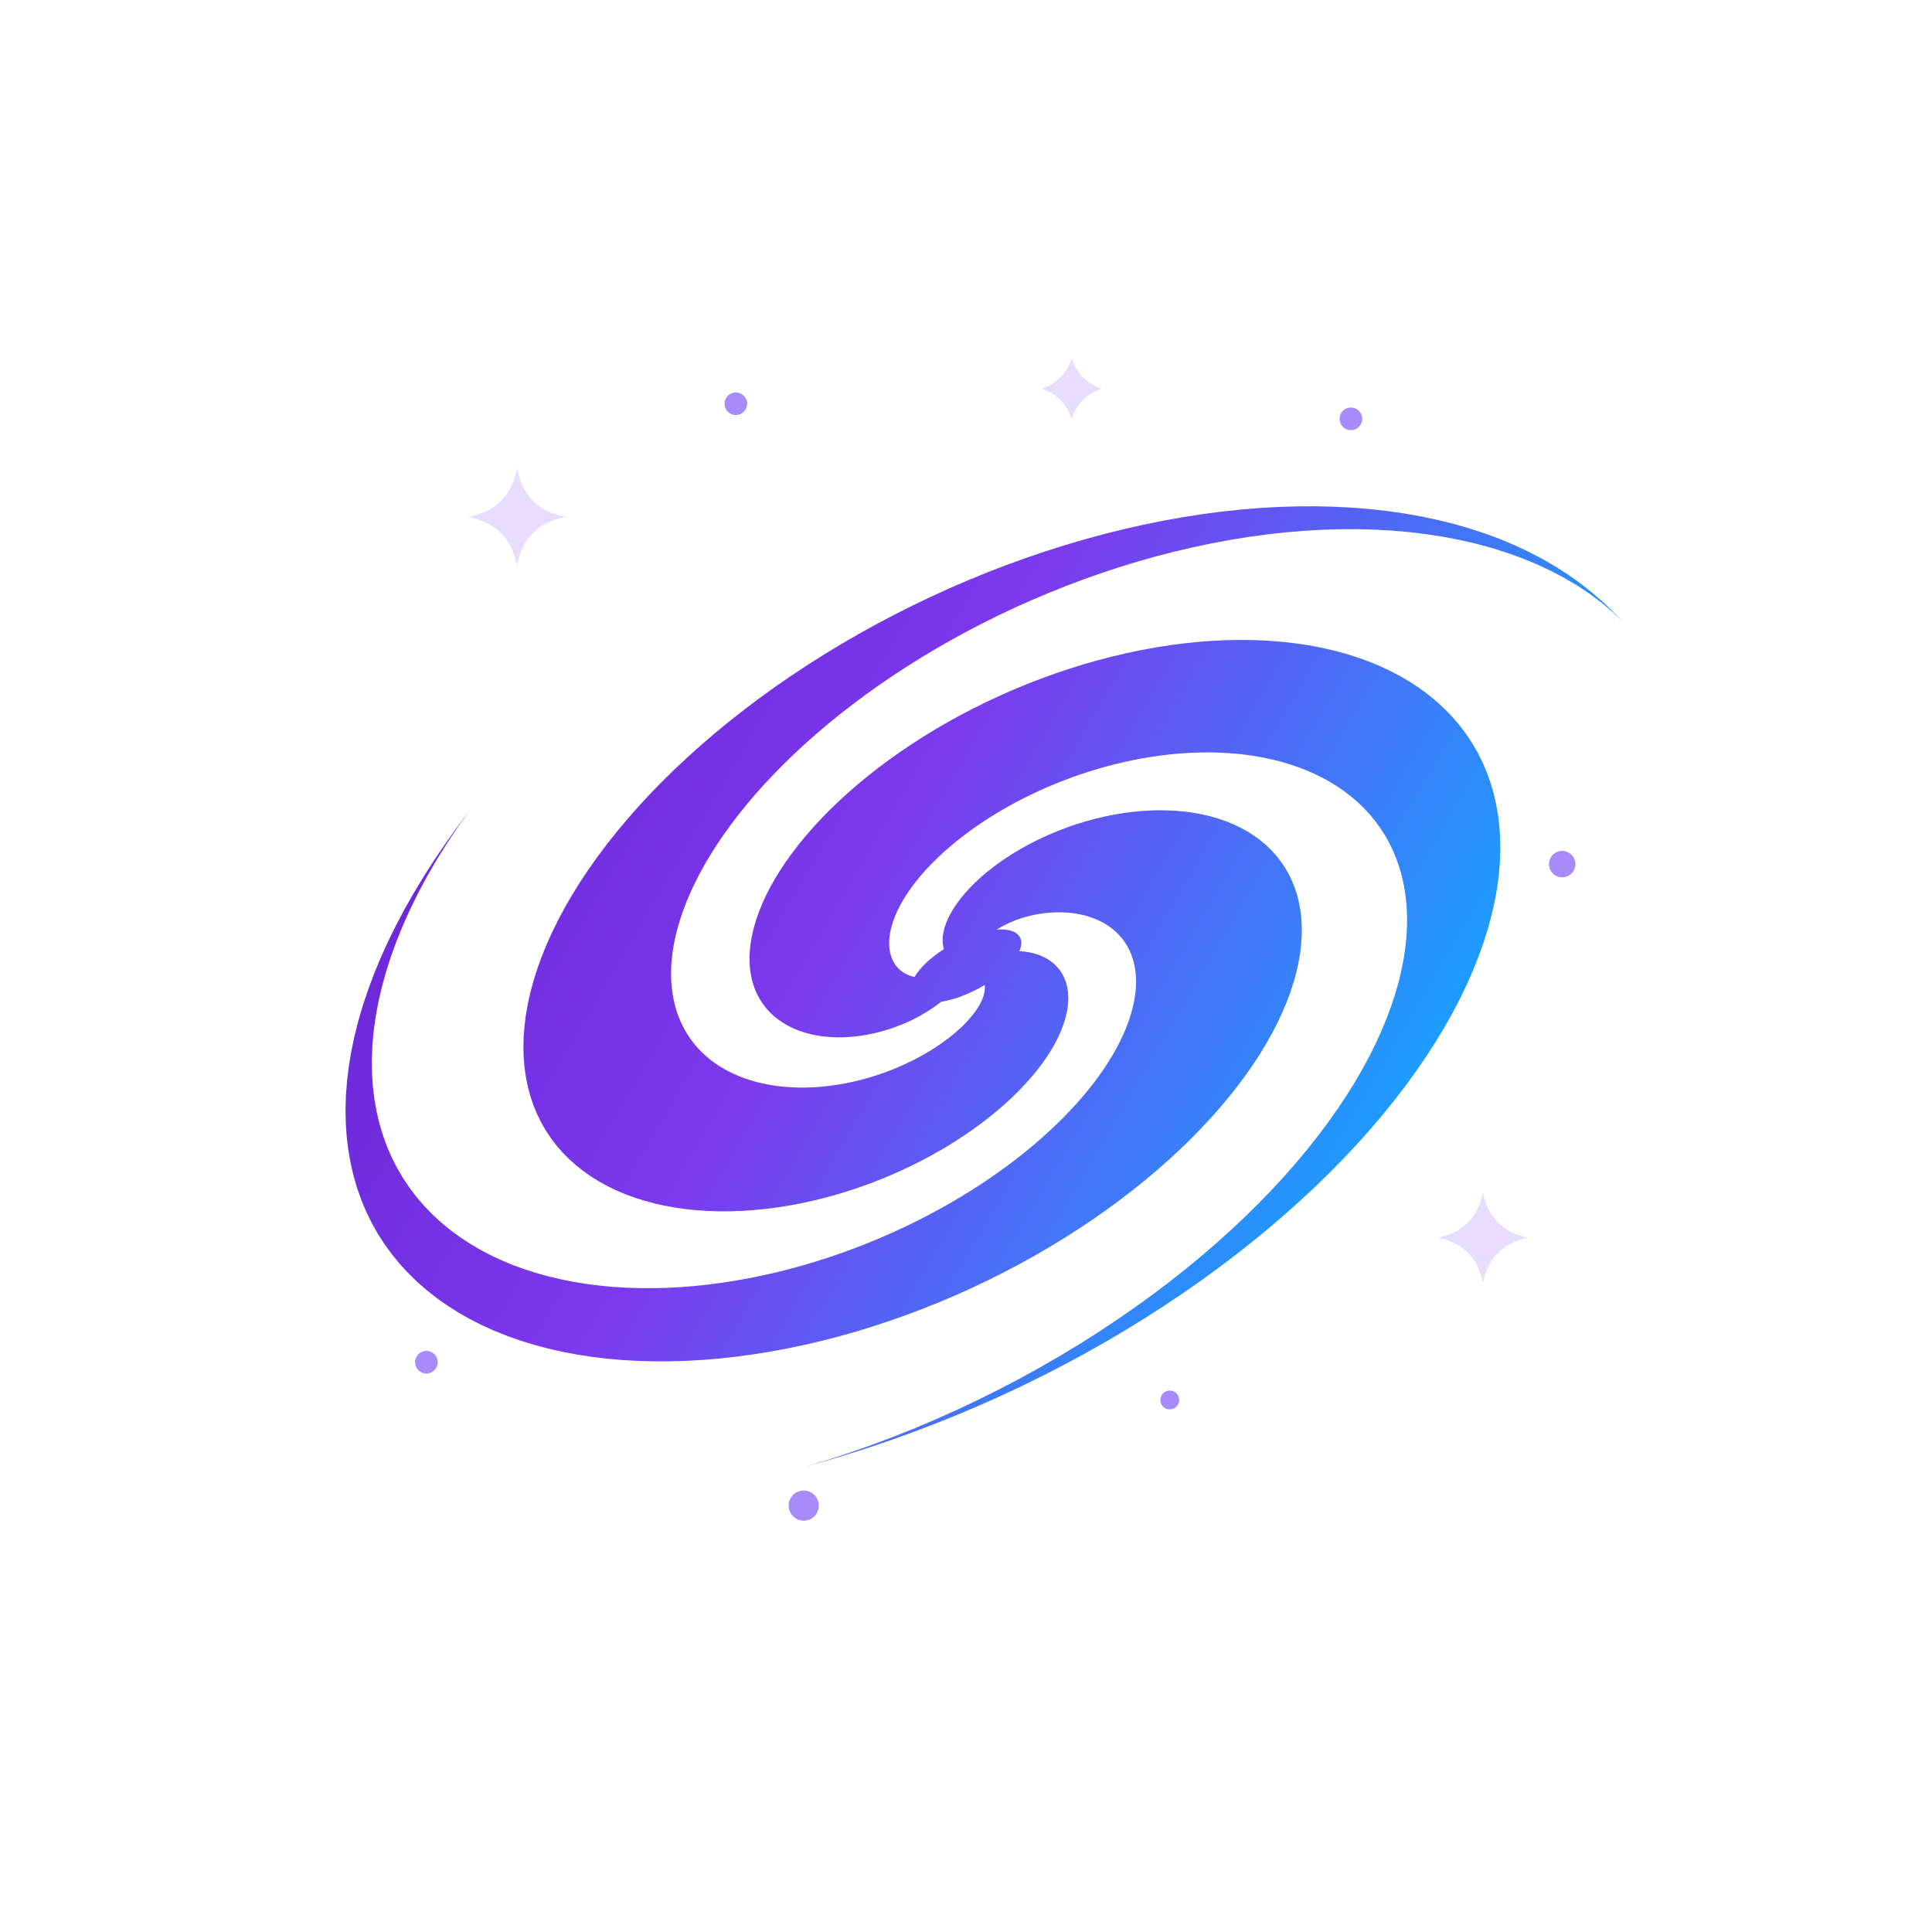
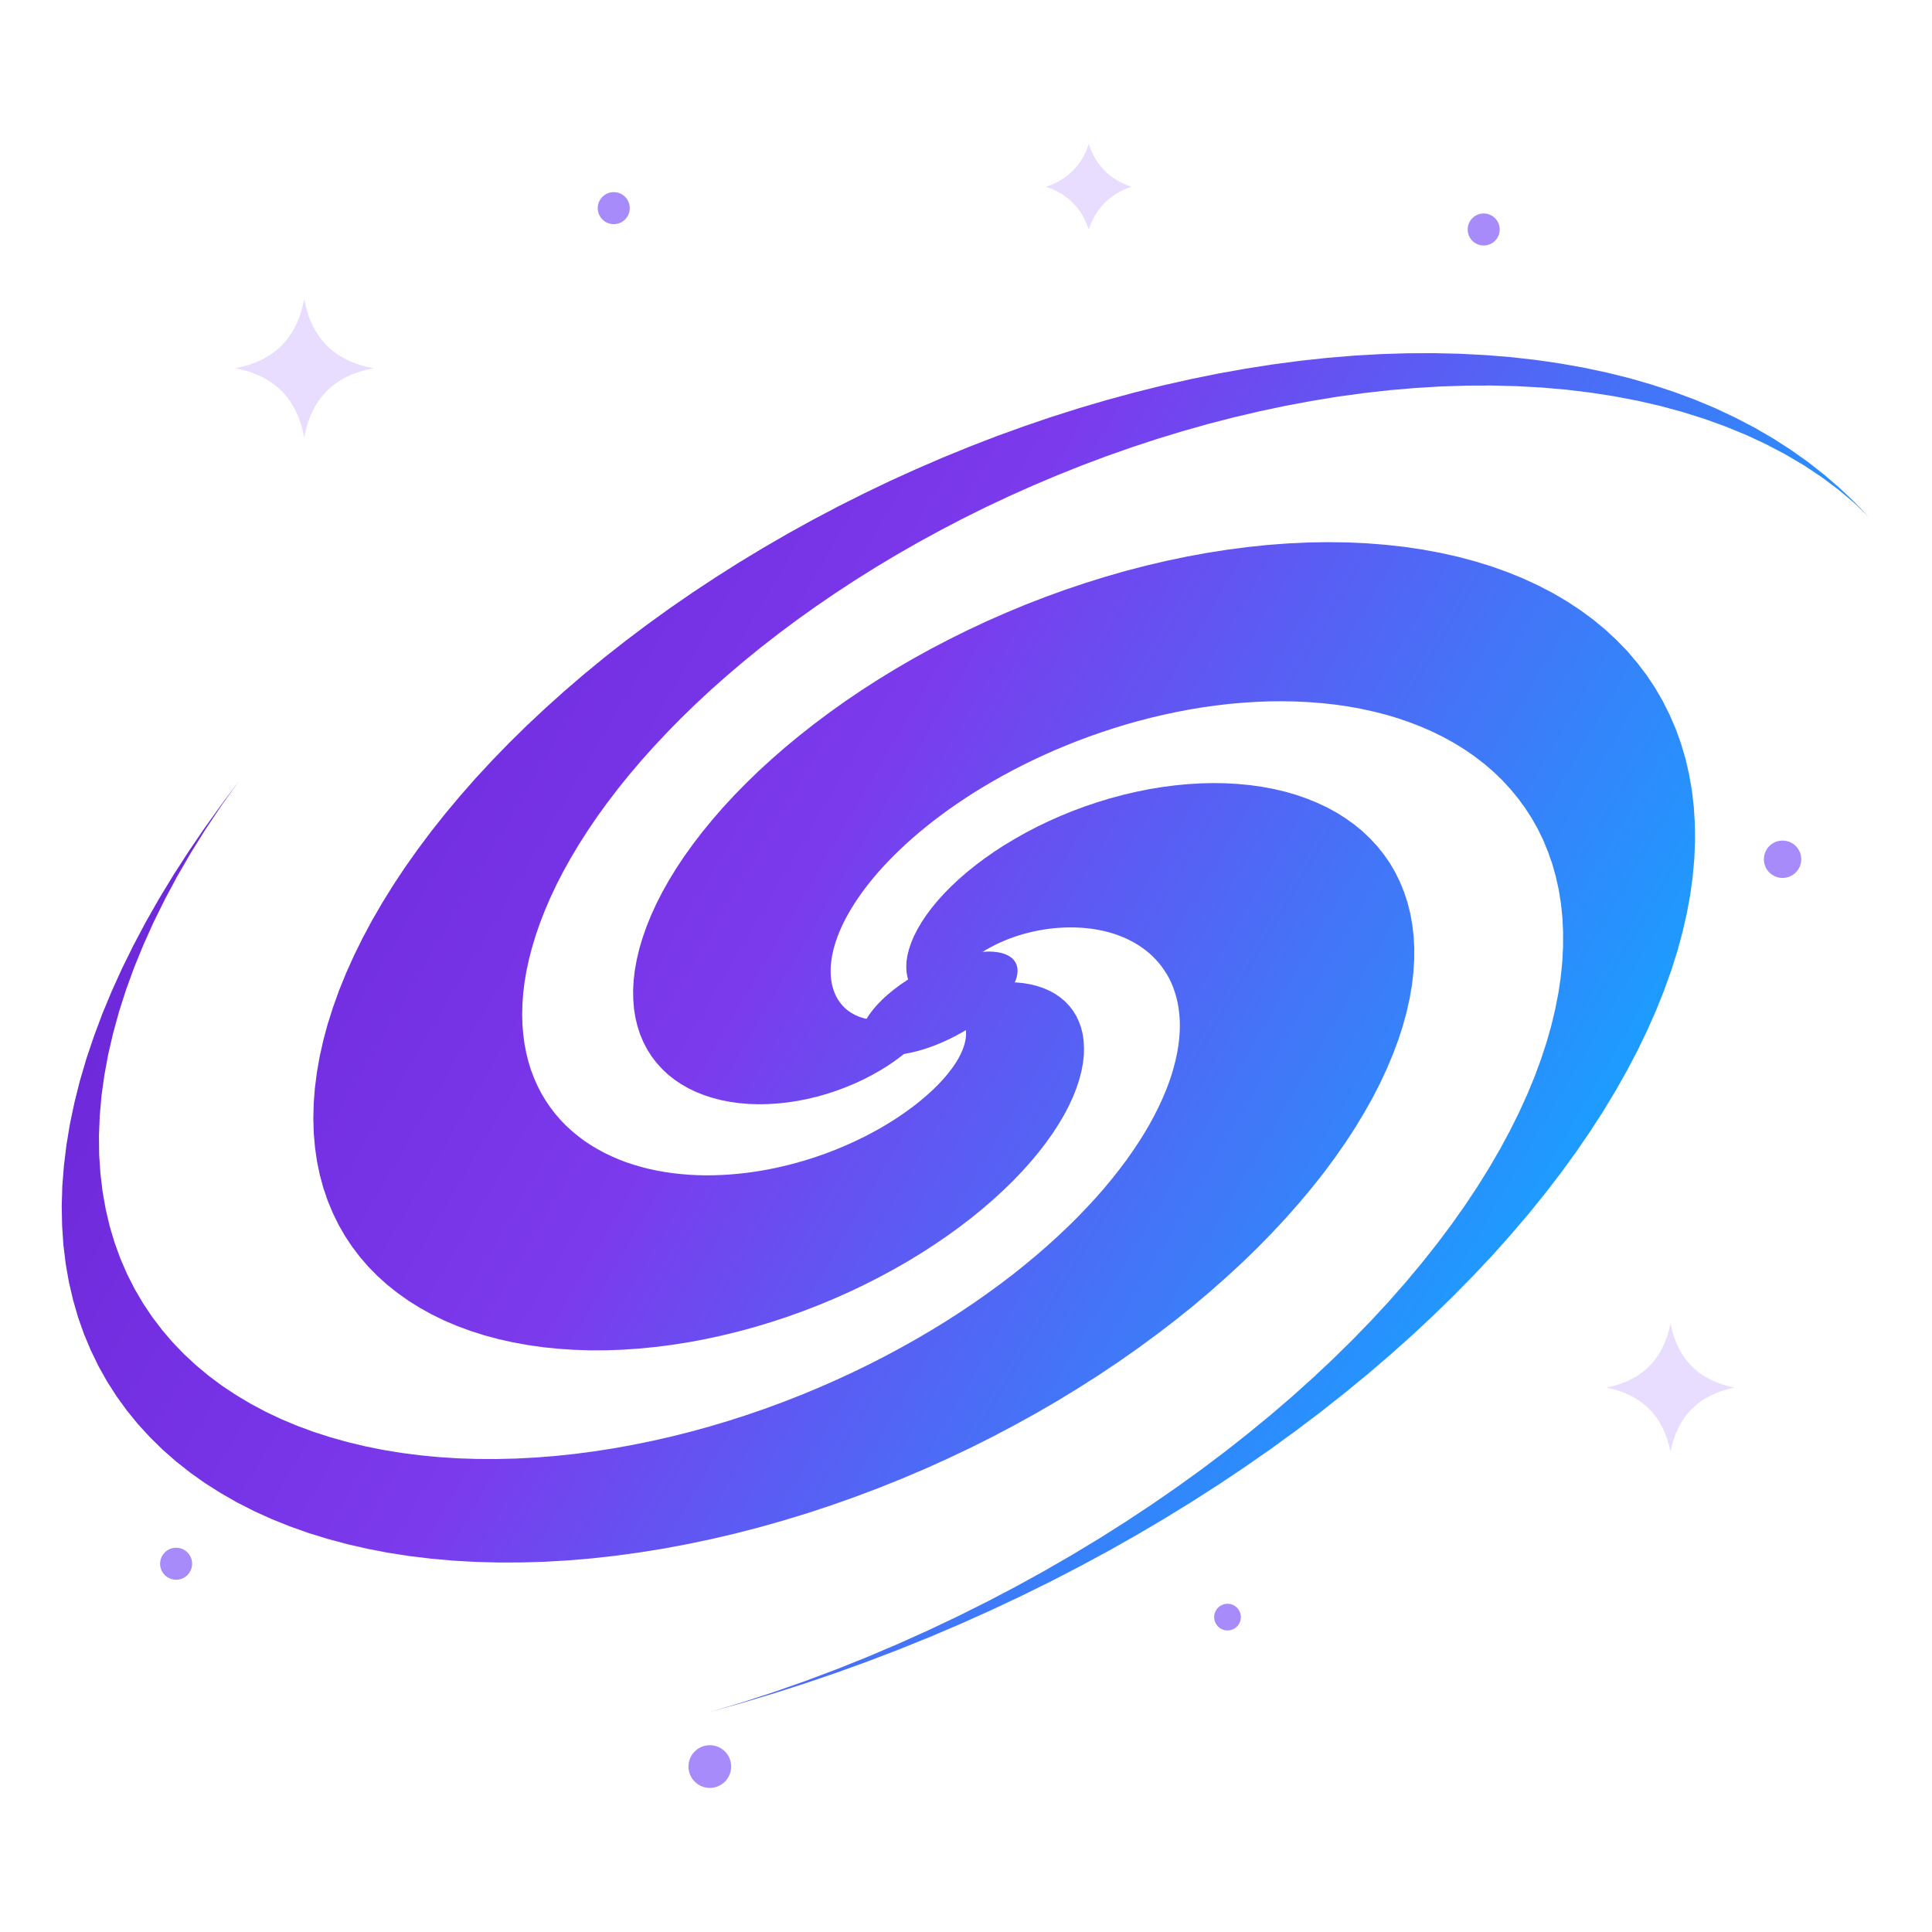
- <svg xmlns="http://www.w3.org/2000/svg" width="512" height="512" viewBox="0 0 512 512">
+ <svg xmlns="http://www.w3.org/2000/svg" width="512" height="512" viewBox="80 68 362 362">
  <defs>
    <linearGradient id="arms" x1="128" y1="130" x2="375" y2="360" gradientUnits="userSpaceOnUse">
      <stop stop-color="#6D28D9" />
      <stop offset=".4" stop-color="#7C3AED" />
      <stop offset="1" stop-color="#1A9FFF" />
    </linearGradient>
  </defs>
  <g transform="translate(256 256) rotate(-28) scale(1.08 .62) translate(-256 -256)">
    <path d="M256.00 256.00L256.71 254.98L257.38 254.05L258.07 253.20L258.78 252.43L259.51 251.73L260.27 251.11L261.04 250.56L261.82 250.07L262.62 249.65L263.41 249.30L264.22 249.00L265.02 248.76L265.82 248.58L266.61 248.44L267.40 248.35L268.18 248.31L268.96 248.31L269.72 248.34L270.48 248.42L271.23 248.53L271.97 248.67L272.70 248.85L273.43 249.06L274.14 249.29L274.85 249.56L275.55 249.85L276.24 250.17L276.93 250.52L277.61 250.89L278.28 251.29L278.95 251.72L279.61 252.17L280.27 252.66L280.92 253.17L281.56 253.70L282.20 254.27L282.83 254.86L283.45 255.49L284.07 256.14L284.67 256.83L285.27 257.54L285.86 258.29L286.43 259.07L286.99 259.88L287.54 260.73L288.07 261.61L288.59 262.53L289.08 263.48L289.56 264.46L290.02 265.48L290.45 266.54L290.86 267.63L291.25 268.75L291.60 269.91L291.93 271.11L292.23 272.34L292.49 273.60L292.71 274.90L292.90 276.24L293.05 277.60L293.15 279.00L293.22 280.42L293.24 281.88L293.21 283.37L293.13 284.88L292.99 286.42L292.81 287.99L292.57 289.57L292.27 291.18L291.91 292.81L291.50 294.46L291.02 296.12L290.47 297.80L289.86 299.49L289.18 301.18L288.43 302.89L287.61 304.59L286.72 306.30L285.76 308.01L284.72 309.71L283.61 311.41L282.42 313.09L281.15 314.77L279.81 316.42L278.39 318.06L276.89 319.67L275.31 321.26L273.65 322.82L271.92 324.35L270.10 325.83L268.21 327.28L266.24 328.69L264.19 330.05L262.06 331.35L259.86 332.61L257.59 333.80L255.24 334.93L252.82 336.00L250.32 337.00L247.76 337.93L245.14 338.78L242.45 339.55L239.69 340.23L236.88 340.84L234.00 341.35L231.08 341.77L228.10 342.09L225.07 342.31L222.00 342.43L218.88 342.45L215.73 342.36L212.54 342.16L209.32 341.84L206.07 341.41L202.79 340.86L199.50 340.19L196.20 339.40L192.88 338.48L189.56 337.44L186.23 336.27L182.91 334.97L179.60 333.54L176.31 331.98L173.03 330.29L169.77 328.47L166.55 326.52L163.35 324.43L160.20 322.21L157.09 319.85L154.04 317.37L151.04 314.75L148.10 312.00L145.22 309.12L142.42 306.12L139.70 302.98L137.06 299.73L134.51 296.35L132.05 292.84L129.69 289.22L127.44 285.49L125.29 281.64L123.26 277.68L121.35 273.62L119.57 269.46L117.92 265.19L116.40 260.83L115.01 256.38L113.78 251.85L112.69 247.23L111.75 242.54L110.97 237.78L110.35 232.95L109.89 228.06L109.60 223.12L109.48 218.12L109.53 213.09L109.76 208.01L110.17 202.91L110.76 197.78L111.54 192.64L112.50 187.49L113.65 182.33L114.98 177.17L116.51 172.03L118.23 166.90L120.13 161.80L122.24 156.73L124.53 151.70L127.02 146.72L129.69 141.80L132.56 136.93L135.62 132.14L138.87 127.43L142.30 122.80L145.93 118.27L149.73 113.84L153.72 109.53L157.89 105.34L162.24 101.28L166.77 97.37L166.77 97.37L162.14 101.17L157.63 105.06L153.26 109.07L149.04 113.19L144.96 117.42L141.03 121.76L137.26 126.20L133.65 130.73L130.20 135.36L126.91 140.08L123.80 144.88L120.84 149.75L118.06 154.70L115.46 159.71L113.02 164.79L110.77 169.91L108.69 175.09L106.78 180.31L105.06 185.57L103.52 190.86L102.15 196.18L100.97 201.51L99.97 206.86L99.15 212.22L98.50 217.57L98.04 222.93L97.76 228.27L97.65 233.60L97.72 238.91L97.97 244.19L98.39 249.43L98.98 254.64L99.75 259.80L100.68 264.92L101.78 269.98L103.04 274.97L104.46 279.90L106.05 284.76L107.78 289.54L109.67 294.24L111.71 298.86L113.90 303.38L116.22 307.81L118.69 312.13L121.29 316.36L124.02 320.47L126.87 324.47L129.85 328.35L132.95 332.11L136.15 335.74L139.47 339.25L142.89 342.62L146.41 345.86L150.01 348.97L153.71 351.93L157.49 354.75L161.35 357.42L165.28 359.94L169.27 362.32L173.33 364.54L177.44 366.61L181.60 368.53L185.80 370.29L190.05 371.89L194.32 373.34L198.62 374.62L202.94 375.75L207.27 376.72L211.62 377.53L215.96 378.19L220.31 378.68L224.64 379.02L228.96 379.20L233.26 379.22L237.54 379.10L241.78 378.82L245.99 378.38L250.15 377.81L254.27 377.08L258.33 376.21L262.34 375.20L266.28 374.05L270.15 372.77L273.95 371.35L277.67 369.80L281.31 368.13L284.86 366.34L288.32 364.42L291.69 362.40L294.95 360.26L298.11 358.02L301.17 355.68L304.11 353.24L306.94 350.71L309.66 348.09L312.25 345.39L314.73 342.62L317.07 339.77L319.29 336.85L321.38 333.88L323.34 330.85L325.17 327.77L326.86 324.65L328.42 321.48L329.84 318.29L331.12 315.06L332.27 311.82L333.28 308.56L334.15 305.29L334.88 302.01L335.48 298.74L335.94 295.47L336.26 292.21L336.45 288.98L336.51 285.77L336.44 282.58L336.23 279.44L335.90 276.33L335.44 273.27L334.87 270.26L334.17 267.30L333.35 264.41L332.43 261.58L331.39 258.82L330.24 256.14L328.99 253.53L327.65 251.01L326.21 248.58L324.68 246.24L323.06 243.99L321.36 241.84L319.59 239.80L317.75 237.86L315.84 236.03L313.87 234.31L311.84 232.70L309.77 231.21L307.65 229.83L305.50 228.57L303.31 227.44L301.10 226.42L298.87 225.53L296.62 224.76L294.37 224.11L292.12 223.59L289.87 223.19L287.64 222.91L285.43 222.75L283.24 222.72L281.08 222.80L278.96 222.99L276.88 223.30L274.86 223.72L272.89 224.25L270.99 224.88L269.15 225.61L267.39 226.44L265.72 227.35L264.12 228.36L262.62 229.44L261.22 230.59L259.91 231.81L258.71 233.10L257.62 234.43L256.64 235.81L255.78 237.22L255.03 238.67L254.40 240.13L253.90 241.61L253.51 243.09L253.24 244.56L253.09 246.01L253.05 247.44L253.14 248.84L253.33 250.19L253.63 251.49L254.05 252.73L254.56 253.91L255.20 255.00L256.00 256.00Z" fill="url(#arms)" />
    <path d="M256.00 256.00L256.53 257.12L257.00 258.17L257.39 259.19L257.70 260.19L257.94 261.17L258.10 262.14L258.19 263.08L258.22 264.01L258.19 264.90L258.10 265.77L257.95 266.61L257.76 267.43L257.52 268.21L257.24 268.97L256.92 269.70L256.57 270.40L256.18 271.07L255.77 271.71L255.32 272.33L254.85 272.93L254.36 273.49L253.84 274.04L253.30 274.56L252.74 275.06L252.15 275.54L251.55 276.00L250.93 276.45L250.28 276.87L249.62 277.27L248.93 277.65L248.23 278.02L247.51 278.36L246.76 278.69L245.99 279.00L245.21 279.29L244.40 279.56L243.57 279.81L242.72 280.03L241.84 280.24L240.95 280.42L240.03 280.58L239.09 280.71L238.13 280.82L237.14 280.90L236.13 280.95L235.10 280.97L234.05 280.96L232.98 280.91L231.89 280.83L230.78 280.72L229.65 280.57L228.50 280.38L227.33 280.15L226.15 279.88L224.95 279.56L223.74 279.20L222.51 278.80L221.27 278.34L220.03 277.84L218.77 277.28L217.51 276.68L216.24 276.02L214.97 275.31L213.70 274.54L212.42 273.71L211.16 272.83L209.89 271.88L208.64 270.88L207.39 269.82L206.16 268.70L204.94 267.51L203.74 266.26L202.57 264.95L201.41 263.58L200.28 262.14L199.18 260.64L198.11 259.08L197.08 257.46L196.08 255.77L195.12 254.02L194.21 252.21L193.35 250.33L192.53 248.40L191.77 246.41L191.06 244.36L190.41 242.25L189.83 240.09L189.31 237.88L188.85 235.61L188.47 233.30L188.16 230.93L187.93 228.52L187.78 226.07L187.71 223.57L187.73 221.04L187.83 218.47L188.02 215.87L188.31 213.24L188.69 210.59L189.17 207.90L189.75 205.20L190.42 202.49L191.20 199.76L192.09 197.02L193.08 194.28L194.18 191.53L195.39 188.79L196.71 186.06L198.15 183.34L199.69 180.63L201.35 177.94L203.12 175.28L205.00 172.65L207.00 170.05L209.11 167.49L211.34 164.98L213.68 162.51L216.13 160.10L218.69 157.74L221.37 155.45L224.15 153.22L227.04 151.07L230.04 148.99L233.15 147.00L236.35 145.09L239.66 143.27L243.06 141.55L246.56 139.93L250.16 138.42L253.84 137.01L257.60 135.72L261.45 134.55L265.38 133.50L269.39 132.58L273.46 131.79L277.60 131.13L281.81 130.61L286.07 130.23L290.38 130.00L294.74 129.92L299.15 129.98L303.59 130.20L308.06 130.58L312.56 131.12L317.08 131.82L321.62 132.68L326.16 133.71L330.71 134.91L335.25 136.27L339.78 137.81L344.30 139.51L348.79 141.39L353.25 143.44L357.68 145.66L362.06 148.05L366.40 150.61L370.68 153.35L374.89 156.25L379.03 159.33L383.10 162.57L387.09 165.98L390.98 169.55L394.78 173.29L398.47 177.18L402.05 181.23L405.51 185.44L408.85 189.79L412.06 194.29L415.13 198.93L418.06 203.72L420.83 208.63L423.45 213.68L425.91 218.85L428.20 224.14L430.31 229.54L432.25 235.05L433.99 240.66L435.54 246.37L436.88 252.16L437.99 258.04L437.99 258.04L437.02 252.13L435.90 246.28L434.61 240.49L433.16 234.77L431.53 229.13L429.74 223.56L427.78 218.07L425.66 212.68L423.38 207.37L420.94 202.17L418.34 197.07L415.59 192.08L412.70 187.19L409.66 182.43L406.48 177.79L403.17 173.27L399.73 168.88L396.16 164.62L392.46 160.50L388.65 156.52L384.73 152.68L380.70 148.99L376.57 145.44L372.35 142.05L368.03 138.82L363.62 135.74L359.13 132.82L354.57 130.07L349.94 127.47L345.24 125.05L340.49 122.79L335.68 120.70L330.83 118.78L325.94 117.03L321.01 115.45L316.05 114.05L311.07 112.81L306.07 111.76L301.06 110.87L296.04 110.16L291.03 109.61L286.02 109.25L281.02 109.05L276.04 109.02L271.09 109.16L266.16 109.47L261.27 109.94L256.42 110.58L251.62 111.38L246.86 112.34L242.17 113.46L237.54 114.73L232.97 116.16L228.48 117.73L224.07 119.45L219.74 121.32L215.49 123.32L211.34 125.46L207.29 127.73L203.33 130.13L199.49 132.66L195.75 135.30L192.12 138.06L188.61 140.94L185.22 143.91L181.96 146.99L178.82 150.17L175.81 153.44L172.94 156.80L170.20 160.24L167.60 163.75L165.14 167.34L162.83 170.99L160.65 174.70L158.63 178.46L156.75 182.28L155.02 186.14L153.44 190.03L152.01 193.96L150.73 197.91L149.60 201.89L148.63 205.87L147.80 209.87L147.13 213.87L146.61 217.87L146.24 221.85L146.02 225.83L145.94 229.78L146.01 233.71L146.23 237.60L146.59 241.46L147.09 245.28L147.73 249.05L148.51 252.77L149.42 256.42L150.46 260.02L151.63 263.55L152.92 267.01L154.33 270.39L155.86 273.68L157.51 276.89L159.26 280.02L161.12 283.04L163.08 285.97L165.14 288.80L167.29 291.53L169.53 294.14L171.85 296.65L174.24 299.04L176.71 301.31L179.25 303.46L181.85 305.49L184.51 307.40L187.21 309.18L189.97 310.84L192.76 312.37L195.59 313.76L198.44 315.03L201.32 316.17L204.22 317.17L207.13 318.05L210.04 318.79L212.96 319.40L215.86 319.88L218.76 320.23L221.64 320.45L224.50 320.54L227.32 320.51L230.12 320.36L232.87 320.08L235.58 319.68L238.24 319.17L240.84 318.54L243.38 317.81L245.85 316.96L248.26 316.01L250.59 314.96L252.84 313.82L255.00 312.58L257.08 311.25L259.07 309.84L260.95 308.36L262.74 306.80L264.43 305.17L266.01 303.49L267.48 301.74L268.84 299.95L270.08 298.11L271.21 296.23L272.22 294.32L273.11 292.39L273.88 290.44L274.52 288.47L275.05 286.50L275.46 284.54L275.74 282.59L275.90 280.65L275.95 278.74L275.88 276.86L275.69 275.02L275.40 273.22L274.99 271.48L274.48 269.80L273.87 268.19L273.16 266.65L272.37 265.20L271.49 263.83L270.54 262.55L269.52 261.37L268.43 260.30L267.29 259.33L266.11 258.47L264.88 257.73L263.63 257.10L262.37 256.59L261.09 256.20L259.81 255.94L258.53 255.80L257.27 255.80L256.00 256.00Z" fill="url(#arms)" />
    <path d="M256.00 256.00L254.76 255.90L253.62 255.78L252.54 255.61L251.52 255.38L250.55 255.09L249.63 254.75L248.77 254.36L247.96 253.92L247.20 253.44L246.49 252.93L245.83 252.38L245.22 251.81L244.66 251.21L244.15 250.59L243.68 249.95L243.25 249.30L242.86 248.63L242.51 247.94L242.19 247.25L241.92 246.54L241.67 245.83L241.46 245.11L241.27 244.38L241.12 243.64L241.00 242.90L240.90 242.14L240.83 241.38L240.79 240.62L240.77 239.84L240.78 239.05L240.82 238.26L240.88 237.46L240.97 236.65L241.08 235.83L241.23 235.01L241.40 234.17L241.60 233.33L241.83 232.48L242.09 231.62L242.38 230.75L242.70 229.88L243.06 229.00L243.44 228.11L243.87 227.22L244.33 226.32L244.83 225.42L245.36 224.52L245.93 223.61L246.55 222.70L247.20 221.80L247.90 220.89L248.64 219.99L249.42 219.10L250.25 218.21L251.12 217.33L252.04 216.46L253.00 215.60L254.01 214.76L255.07 213.93L256.18 213.12L257.34 212.32L258.54 211.56L259.80 210.81L261.10 210.10L262.45 209.41L263.85 208.75L265.30 208.13L266.79 207.54L268.33 207.00L269.92 206.49L271.56 206.03L273.24 205.61L274.96 205.25L276.73 204.93L278.54 204.67L280.39 204.47L282.28 204.33L284.20 204.24L286.16 204.22L288.16 204.27L290.18 204.39L292.24 204.57L294.32 204.83L296.42 205.17L298.55 205.58L300.70 206.07L302.86 206.65L305.04 207.30L307.23 208.04L309.43 208.87L311.63 209.79L313.83 210.79L316.03 211.89L318.23 213.07L320.41 214.35L322.58 215.73L324.74 217.19L326.87 218.76L328.99 220.42L331.07 222.17L333.12 224.02L335.13 225.97L337.10 228.01L339.03 230.14L340.91 232.37L342.74 234.70L344.51 237.12L346.21 239.63L347.86 242.23L349.43 244.92L350.92 247.70L352.34 250.56L353.68 253.51L354.93 256.54L356.09 259.65L357.16 262.83L358.12 266.09L358.99 269.42L359.75 272.82L360.40 276.28L360.93 279.81L361.35 283.39L361.65 287.03L361.83 290.71L361.88 294.44L361.80 298.21L361.58 302.02L361.24 305.86L360.75 309.73L360.13 313.62L359.36 317.53L358.45 321.45L357.39 325.37L356.19 329.30L354.84 333.23L353.34 337.14L351.69 341.04L349.88 344.92L347.93 348.77L345.82 352.59L343.56 356.37L341.15 360.11L338.58 363.80L335.87 367.42L333.00 370.99L329.99 374.48L326.83 377.90L323.52 381.24L320.06 384.50L316.47 387.65L312.73 390.71L308.86 393.66L304.86 396.50L300.72 399.23L296.46 401.83L292.07 404.30L287.56 406.64L282.94 408.83L278.20 410.89L273.36 412.79L268.42 414.53L263.38 416.12L258.24 417.54L253.02 418.79L247.73 419.86L242.35 420.76L236.91 421.48L231.41 422.00L225.86 422.34L220.25 422.49L214.60 422.43L208.93 422.18L203.22 421.72L197.50 421.06L191.76 420.19L186.02 419.11L180.29 417.81L174.58 416.30L168.89 414.56L163.24 412.59L163.24 412.59L168.84 414.70L174.47 416.66L180.12 418.44L185.80 420.04L191.51 421.45L197.23 422.68L202.95 423.73L208.69 424.59L214.42 425.26L220.15 425.75L225.87 426.06L231.56 426.17L237.24 426.11L242.88 425.86L248.49 425.43L254.06 424.82L259.59 424.03L265.06 423.07L270.48 421.93L275.83 420.62L281.11 419.15L286.32 417.50L291.46 415.70L296.51 413.73L301.47 411.61L306.34 409.33L311.11 406.90L315.78 404.33L320.34 401.62L324.79 398.76L329.12 395.78L333.33 392.66L337.42 389.42L341.38 386.05L345.21 382.57L348.91 378.98L352.47 375.28L355.89 371.48L359.16 367.59L362.28 363.60L365.26 359.53L368.08 355.37L370.75 351.15L373.27 346.85L375.62 342.49L377.82 338.07L379.86 333.59L381.73 329.07L383.44 324.51L384.98 319.92L386.36 315.29L387.57 310.65L388.62 305.98L389.50 301.30L390.22 296.62L390.77 291.94L391.16 287.26L391.38 282.60L391.44 277.95L391.34 273.32L391.08 268.73L390.65 264.17L390.08 259.65L389.34 255.17L388.46 250.75L387.42 246.38L386.24 242.08L384.91 237.84L383.44 233.67L381.83 229.58L380.09 225.57L378.21 221.65L376.21 217.81L374.08 214.08L371.83 210.44L369.47 206.91L366.99 203.48L364.41 200.16L361.72 196.96L358.94 193.88L356.06 190.91L353.10 188.08L350.05 185.36L346.92 182.78L343.72 180.33L340.45 178.02L337.12 175.84L333.74 173.80L330.30 171.90L326.82 170.14L323.30 168.52L319.74 167.04L316.15 165.71L312.55 164.53L308.92 163.48L305.29 162.59L301.65 161.83L298.01 161.23L294.38 160.76L290.75 160.44L287.15 160.26L283.57 160.21L280.02 160.31L276.50 160.54L273.02 160.91L269.59 161.41L266.21 162.04L262.88 162.80L259.61 163.68L256.41 164.68L253.27 165.80L250.21 167.04L247.23 168.38L244.33 169.84L241.52 171.39L238.80 173.05L236.18 174.80L233.66 176.64L231.23 178.57L228.91 180.57L226.70 182.65L224.60 184.81L222.62 187.02L220.75 189.30L219.00 191.64L217.37 194.02L215.86 196.45L214.47 198.91L213.21 201.41L212.07 203.93L211.06 206.47L210.17 209.03L209.42 211.60L208.78 214.17L208.28 216.73L207.90 219.29L207.64 221.83L207.51 224.35L207.50 226.85L207.61 229.31L207.84 231.73L208.18 234.11L208.63 236.44L209.20 238.71L209.87 240.92L210.65 243.07L211.52 245.14L212.50 247.14L213.56 249.05L214.71 250.88L215.94 252.62L217.24 254.26L218.62 255.81L220.06 257.25L221.56 258.58L223.11 259.80L224.70 260.91L226.33 261.91L228.00 262.79L229.69 263.55L231.39 264.19L233.10 264.71L234.81 265.10L236.51 265.38L238.19 265.54L239.85 265.58L241.47 265.50L243.06 265.32L244.59 265.02L246.06 264.62L247.47 264.11L248.81 263.52L250.06 262.83L251.23 262.06L252.30 261.22L253.28 260.30L254.15 259.33L254.90 258.29L255.54 257.20L256.00 256.00Z" fill="url(#arms)" />
    <ellipse cx="256" cy="256" rx="15" ry="11" fill="url(#arms)" />
  </g>
  <g fill="#E9DDFF">
    <path d="M137 124Q139 135 150 137Q139 139 137 150Q135 139 124 137Q135 135 137 124Z" />
    <path d="M393 316Q395 326 405 328Q395 330 393 340Q391 330 381 328Q391 326 393 316Z" />
    <path d="M284 95Q286 101 292 103Q286 105 284 111Q282 105 276 103Q282 101 284 95Z" />
  </g>
  <g fill="#A78BFA">
    <circle cx="195" cy="107" r="3" />
    <circle cx="358" cy="111" r="3" />
    <circle cx="414" cy="229" r="3.5" />
    <circle cx="113" cy="361" r="3" />
    <circle cx="213" cy="399" r="4" />
    <circle cx="310" cy="371" r="2.5" />
  </g>
</svg>
